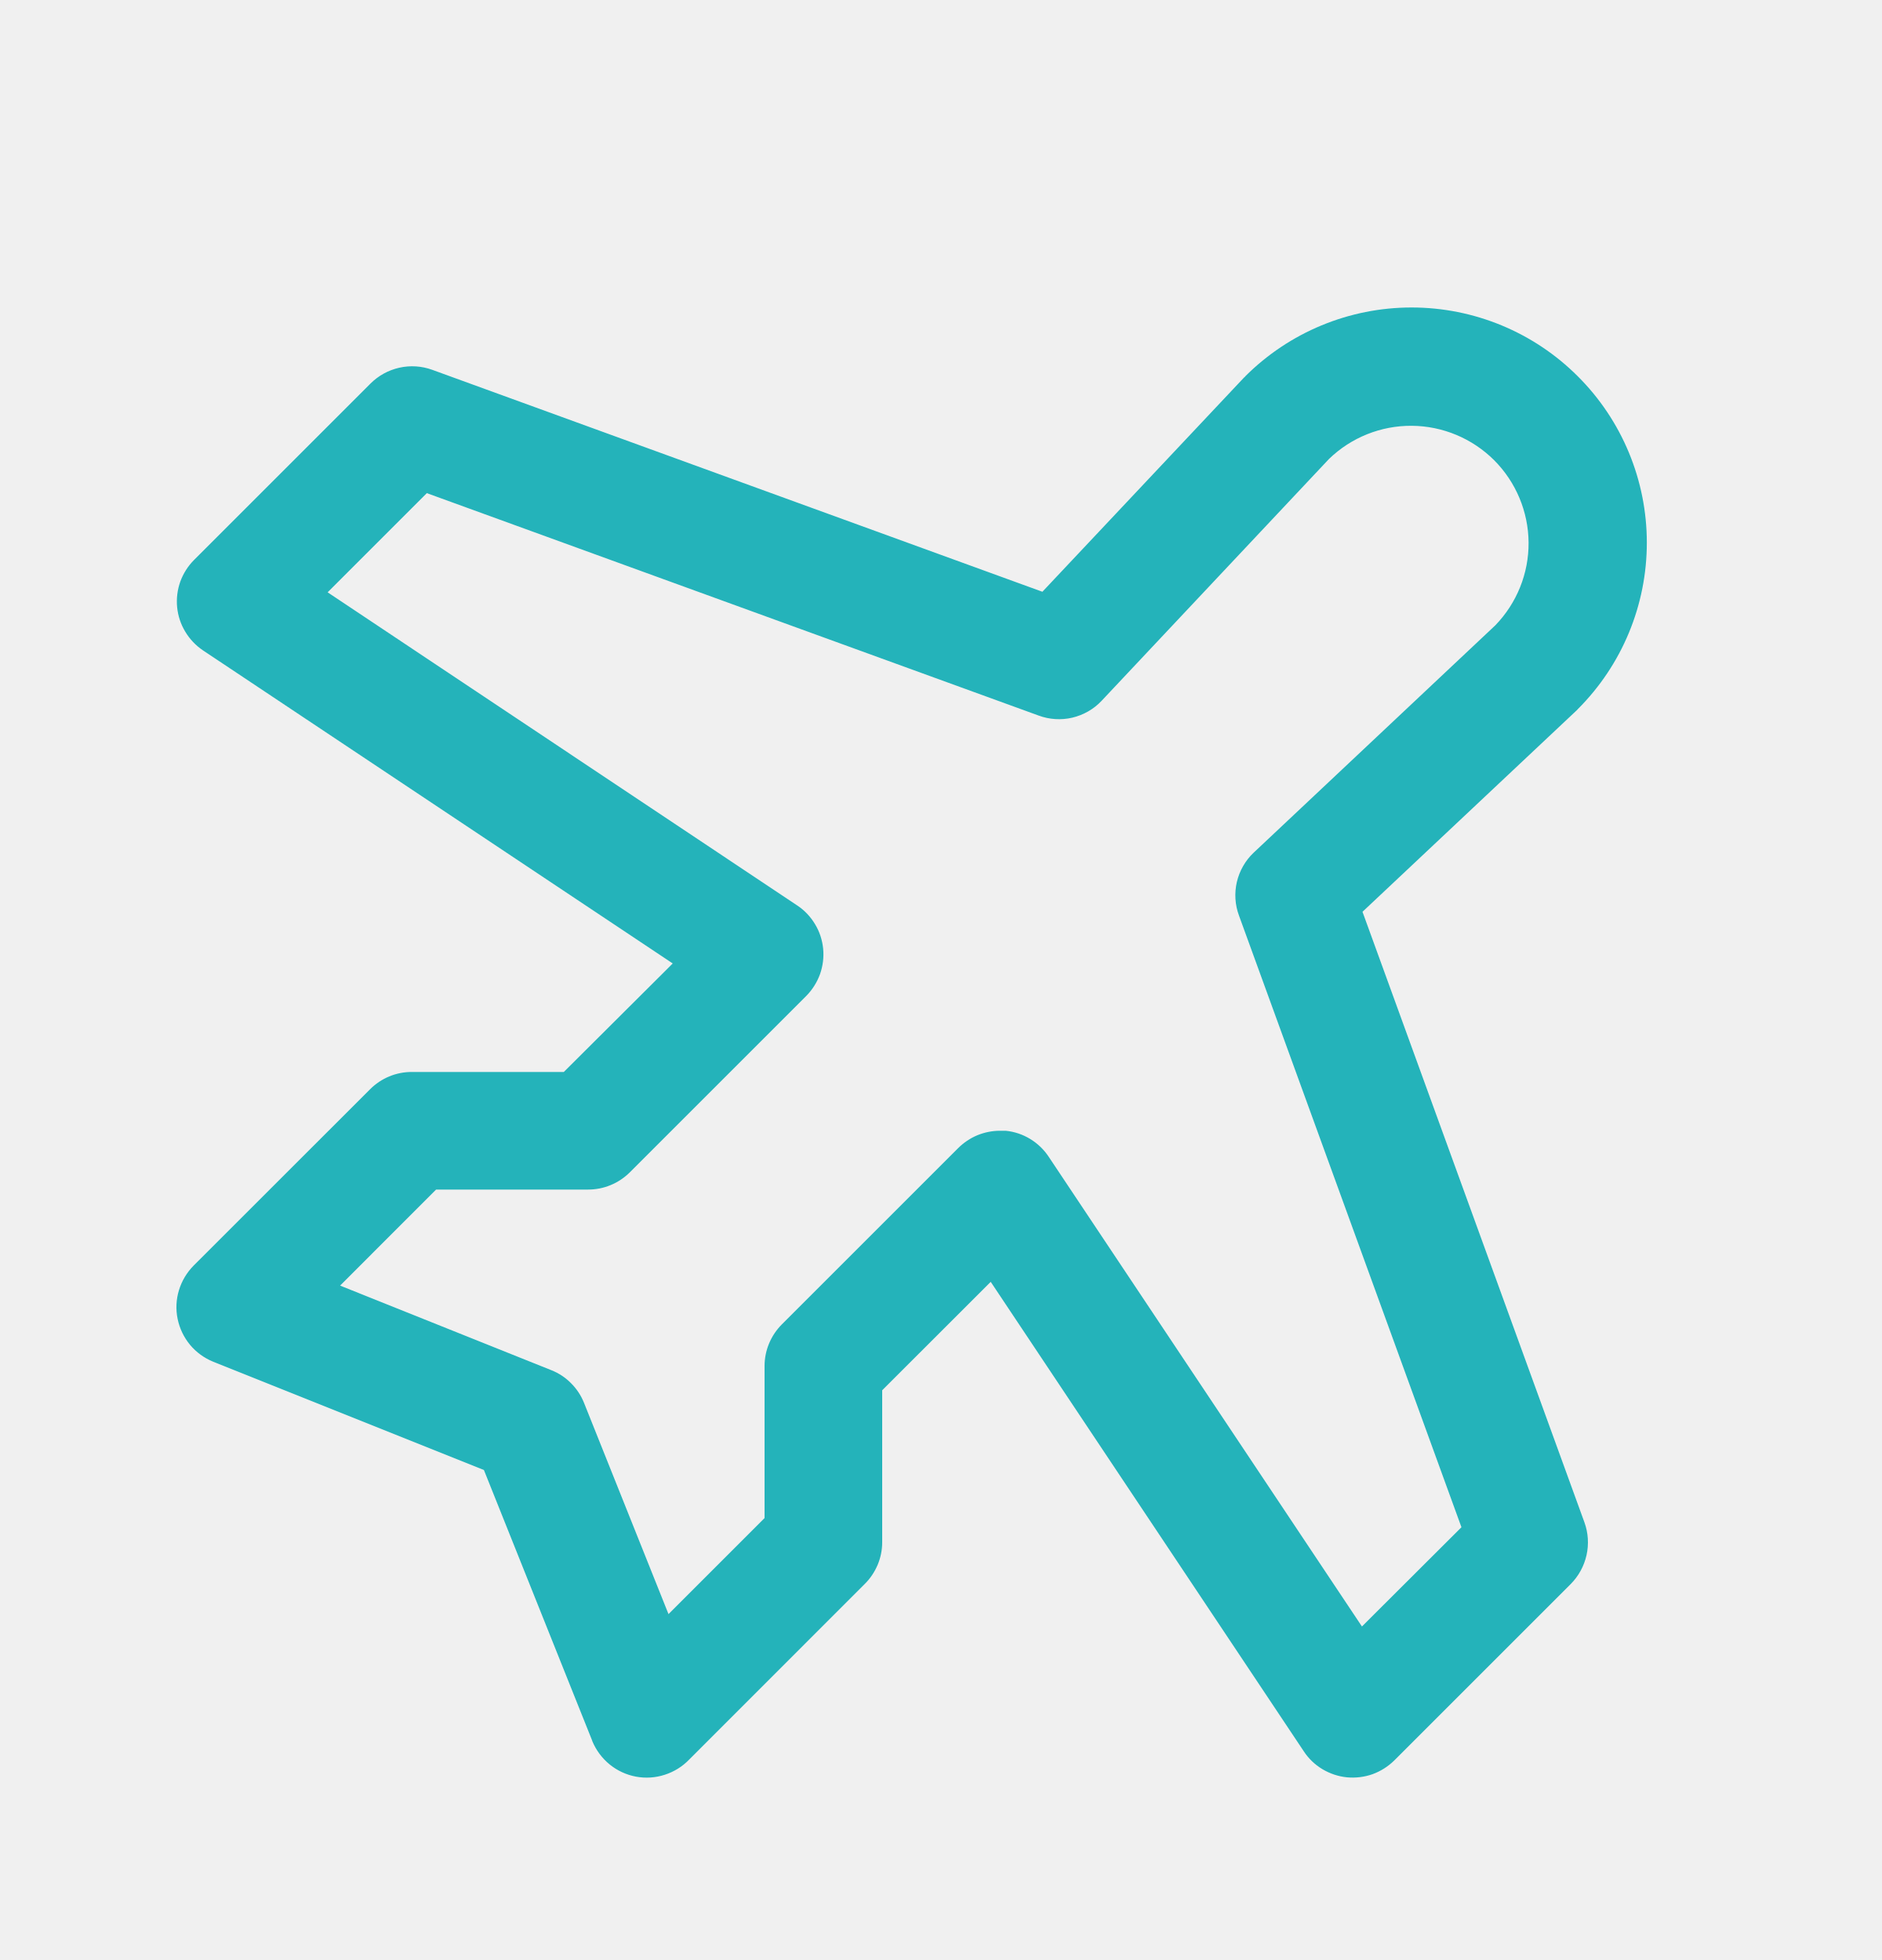
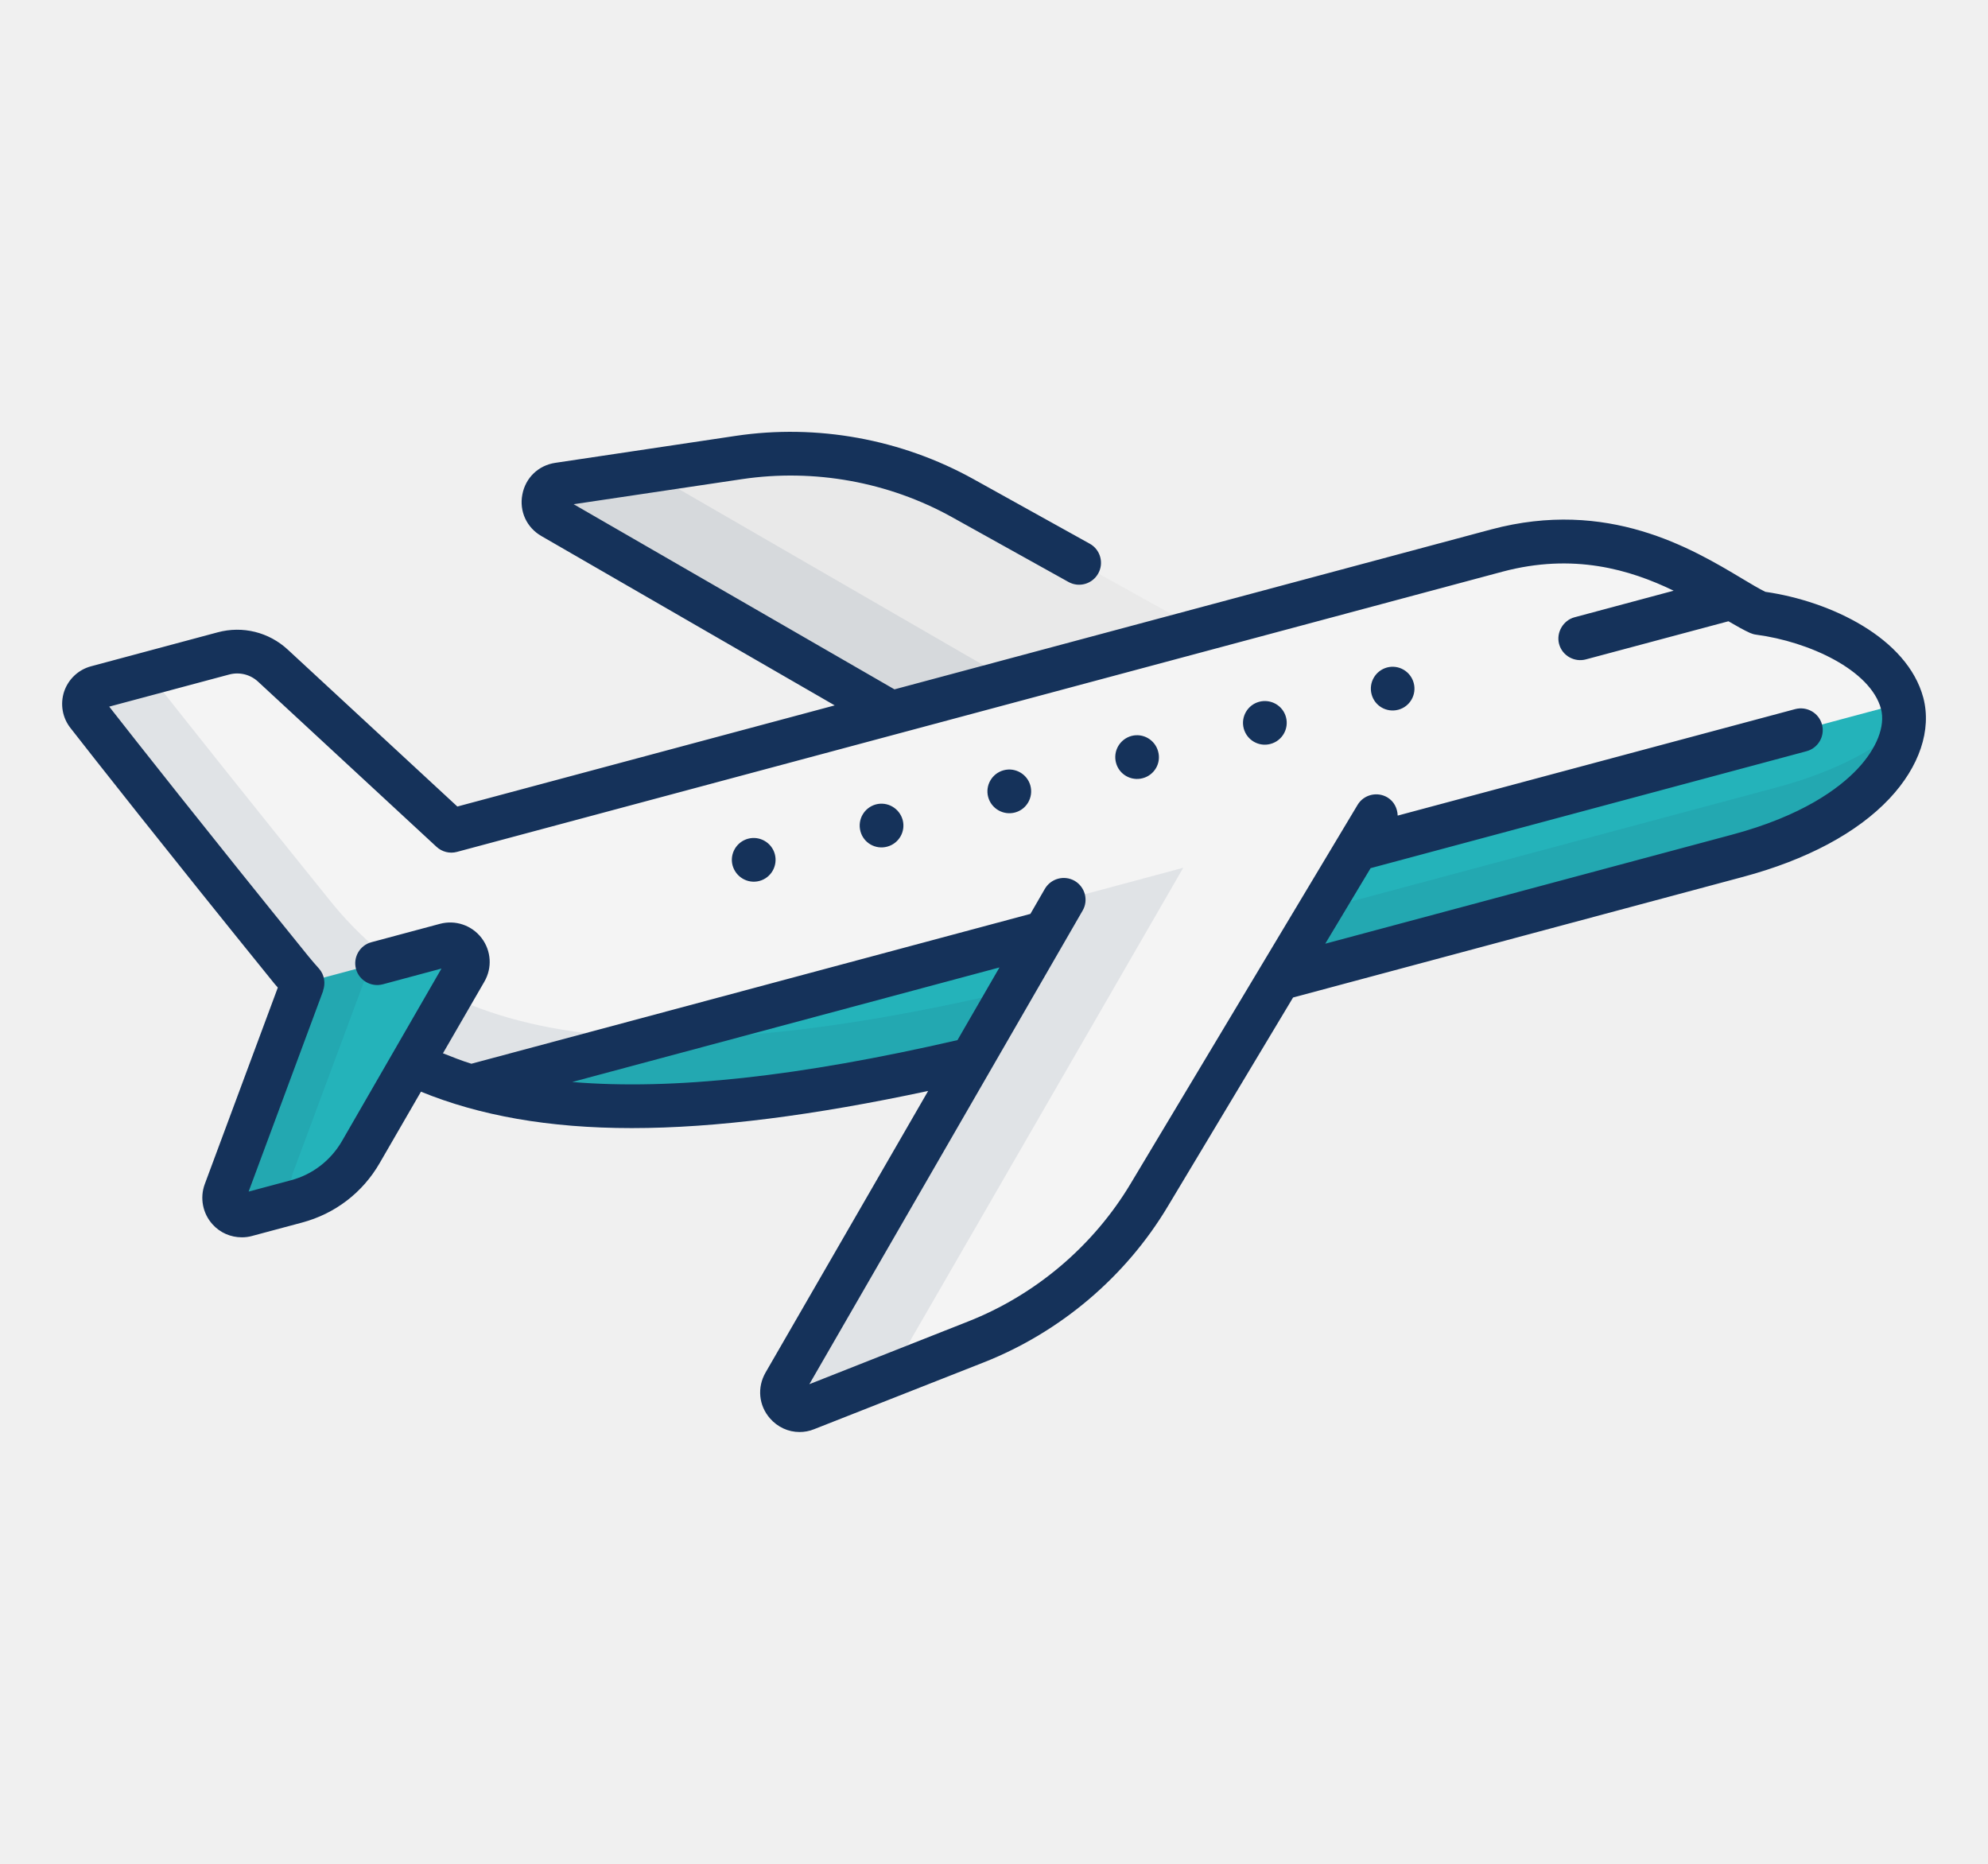
- <svg xmlns="http://www.w3.org/2000/svg" width="24" height="25" viewBox="0 0 24 25" fill="none">
-   <path d="M17.375 11.63L20.107 9.06L20.122 9.044C20.685 8.481 21.001 7.718 21.001 6.922C21.001 6.126 20.685 5.363 20.122 4.801C19.56 4.238 18.797 3.922 18.001 3.922C17.205 3.922 16.442 4.238 15.879 4.801C15.879 4.806 15.869 4.811 15.863 4.817L13.293 7.548L5.512 4.717C5.377 4.668 5.232 4.659 5.093 4.69C4.954 4.721 4.826 4.791 4.725 4.892L2.475 7.142C2.397 7.22 2.337 7.315 2.299 7.419C2.262 7.524 2.248 7.635 2.259 7.746C2.27 7.856 2.305 7.963 2.363 8.058C2.42 8.153 2.497 8.234 2.589 8.296L8.579 12.289L7.19 13.673H5.25C5.051 13.673 4.861 13.752 4.72 13.893L2.47 16.142C2.383 16.23 2.318 16.338 2.282 16.457C2.246 16.575 2.24 16.701 2.265 16.822C2.29 16.944 2.344 17.057 2.423 17.153C2.502 17.248 2.604 17.322 2.719 17.369L6.171 18.75L7.549 22.195L7.554 22.21C7.602 22.325 7.678 22.427 7.775 22.506C7.872 22.585 7.987 22.638 8.109 22.661C8.232 22.684 8.359 22.676 8.478 22.637C8.596 22.599 8.704 22.532 8.79 22.442L11.028 20.203C11.098 20.134 11.153 20.051 11.192 19.96C11.23 19.869 11.25 19.772 11.25 19.673V17.733L12.634 16.35L16.627 22.339C16.688 22.432 16.769 22.509 16.864 22.566C16.96 22.623 17.066 22.659 17.177 22.67C17.287 22.68 17.398 22.667 17.503 22.63C17.607 22.592 17.702 22.532 17.781 22.454L20.031 20.204C20.131 20.103 20.201 19.975 20.232 19.836C20.263 19.697 20.254 19.551 20.205 19.417L17.375 11.63ZM17.368 20.746L13.375 14.757C13.314 14.664 13.233 14.586 13.138 14.528C13.043 14.47 12.936 14.434 12.825 14.423C12.8 14.423 12.775 14.423 12.751 14.423C12.652 14.423 12.555 14.443 12.464 14.48C12.373 14.518 12.29 14.574 12.22 14.643L9.97 16.893C9.83 17.034 9.75 17.224 9.75 17.423V19.363L8.525 20.588L7.447 17.892C7.409 17.798 7.353 17.713 7.281 17.642C7.21 17.57 7.125 17.514 7.031 17.477L4.337 16.398L5.561 15.173H7.5C7.599 15.173 7.696 15.154 7.787 15.116C7.878 15.079 7.961 15.023 8.031 14.954L10.281 12.704C10.359 12.625 10.419 12.53 10.457 12.426C10.494 12.321 10.508 12.21 10.497 12.099C10.486 11.989 10.451 11.882 10.393 11.787C10.336 11.692 10.259 11.61 10.166 11.549L4.178 7.555L5.443 6.29L13.245 9.127C13.383 9.178 13.532 9.187 13.674 9.154C13.817 9.12 13.947 9.046 14.047 8.94L16.948 5.854C17.231 5.58 17.61 5.428 18.004 5.431C18.398 5.434 18.775 5.592 19.054 5.87C19.332 6.149 19.49 6.526 19.493 6.92C19.496 7.314 19.343 7.693 19.069 7.976L15.987 10.876C15.881 10.976 15.807 11.106 15.773 11.249C15.74 11.392 15.749 11.541 15.8 11.678L18.637 19.48L17.368 20.746Z" fill="#24B3BA" />
+ <svg xmlns="http://www.w3.org/2000/svg" width="16" height="15" viewBox="0 0 16 15" fill="none">
+   <g clip-path="url(#clip0_539_77)">
+     <path d="M8.339 6.409L4.446 4.162C4.33 4.095 4.363 3.918 4.496 3.898L5.948 3.682C6.568 3.589 7.201 3.704 7.748 4.009L10.854 5.735L8.339 6.409Z" fill="#E9E9E9" />
+     <path opacity="0.09" d="M9.298 6.153L8.337 6.41L4.445 4.161C4.327 4.095 4.362 3.918 4.495 3.897L5.335 3.772C5.33 3.82 5.353 3.873 5.406 3.903L9.298 6.153Z" fill="#15325A" />
+     <path d="M15.309 5.66C15.408 6.032 15.036 6.605 13.984 6.888L8.595 8.332C4.947 9.309 3.286 8.967 2.346 7.806C1.565 6.841 0.982 6.104 0.706 5.752C0.644 5.672 0.683 5.557 0.78 5.531C1.048 5.46 1.518 5.334 1.798 5.259C1.939 5.221 2.09 5.258 2.198 5.357L3.633 6.686L12.046 4.431C13.114 4.145 13.823 4.783 14.158 4.934C14.602 4.992 15.197 5.242 15.309 5.66Z" fill="#F4F4F4" />
+     <path d="M15.308 5.658L15.309 5.661C15.408 6.031 15.035 6.605 13.981 6.887L8.592 8.331C6.325 8.939 4.824 9.038 3.789 8.745L15.308 5.658Z" fill="#24B3BA" />
+     <path opacity="0.09" d="M15.319 5.834C15.283 6.194 14.883 6.646 13.983 6.887L8.594 8.331C4.945 9.309 3.286 8.968 2.345 7.807C1.565 6.842 0.982 6.104 0.706 5.751C0.644 5.674 0.683 5.557 0.779 5.532L1.196 5.42C1.509 5.818 2.019 6.459 2.663 7.257C3.603 8.418 5.266 8.758 8.911 7.781L14.3 6.337C14.77 6.211 15.103 6.028 15.319 5.834Z" fill="#15325A" />
+     <path d="M3.035 7.753C3.219 7.704 3.403 7.654 3.587 7.605C3.709 7.572 3.81 7.704 3.747 7.813L2.905 9.272C2.792 9.468 2.605 9.611 2.387 9.669L1.984 9.778C1.872 9.807 1.774 9.699 1.814 9.591C2.022 9.031 2.229 8.472 2.437 7.913C2.637 7.86 2.836 7.806 3.035 7.753Z" fill="#24B3BA" />
+     <path opacity="0.09" d="M2.483 9.639C2.451 9.65 2.419 9.662 2.386 9.671L1.985 9.778C1.872 9.808 1.773 9.699 1.814 9.591L2.435 7.912L2.979 7.767L2.355 9.446C2.319 9.541 2.391 9.637 2.483 9.639Z" fill="#15325A" />
+     <path d="M8.562 7.242L6.315 11.135C6.247 11.252 6.364 11.388 6.49 11.338L7.856 10.8C8.438 10.57 8.929 10.154 9.251 9.617L11.078 6.568" fill="#F4F4F4" />
+     <path opacity="0.09" d="M7.276 10.876C7.245 10.928 7.251 10.983 7.28 11.025L6.49 11.337C6.365 11.388 6.247 11.252 6.315 11.133L8.562 7.242L9.523 6.984L7.276 10.876Z" fill="#15325A" />
+     <path d="M11.378 5.497C11.403 5.59 11.348 5.687 11.254 5.712C11.16 5.737 11.064 5.682 11.039 5.588C11.014 5.494 11.069 5.398 11.163 5.372C11.257 5.347 11.353 5.403 11.378 5.497ZM10.134 5.648C10.041 5.673 9.985 5.769 10.01 5.863C10.035 5.957 10.132 6.013 10.226 5.987C10.319 5.962 10.375 5.866 10.35 5.772C10.325 5.678 10.228 5.623 10.134 5.648ZM9.106 5.923C9.012 5.949 8.957 6.045 8.982 6.139C9.007 6.233 9.103 6.288 9.197 6.263C9.291 6.238 9.347 6.142 9.321 6.048C9.296 5.954 9.2 5.898 9.106 5.923ZM8.078 6.199C7.984 6.224 7.928 6.321 7.953 6.414C7.978 6.508 8.075 6.564 8.169 6.539C8.263 6.514 8.318 6.417 8.293 6.323C8.268 6.23 8.171 6.174 8.078 6.199ZM7.049 6.474C6.955 6.5 6.9 6.596 6.925 6.69C6.95 6.784 7.046 6.839 7.14 6.814C7.234 6.789 7.29 6.693 7.265 6.599C7.239 6.505 7.143 6.449 7.049 6.474ZM15.206 6.428C14.947 6.703 14.54 6.92 14.029 7.057L10.407 8.028L9.4 9.707C9.061 10.275 8.534 10.721 7.919 10.964L6.553 11.502C6.514 11.518 6.474 11.525 6.435 11.525C6.345 11.525 6.258 11.486 6.196 11.414C6.106 11.31 6.093 11.166 6.161 11.047L7.47 8.78C6.554 8.976 5.76 9.079 5.085 9.079C4.415 9.079 3.858 8.978 3.388 8.786L3.056 9.36C2.919 9.598 2.697 9.768 2.432 9.839L2.029 9.947C2.001 9.955 1.973 9.958 1.946 9.958C1.858 9.958 1.772 9.922 1.711 9.854C1.631 9.766 1.607 9.641 1.648 9.53L2.236 7.948C2.227 7.938 2.218 7.928 2.209 7.917C1.329 6.83 0.73 6.068 0.568 5.86C0.502 5.777 0.483 5.667 0.516 5.566C0.55 5.466 0.631 5.389 0.734 5.362L1.752 5.089C1.952 5.035 2.164 5.087 2.317 5.229L3.681 6.491L6.718 5.677L4.357 4.314C4.239 4.246 4.178 4.115 4.204 3.98C4.229 3.845 4.334 3.745 4.469 3.725L5.921 3.508C6.575 3.41 7.254 3.534 7.833 3.855L8.771 4.376C8.856 4.423 8.886 4.531 8.839 4.615C8.792 4.7 8.685 4.731 8.6 4.684L7.662 4.162C7.151 3.878 6.552 3.77 5.973 3.856L4.617 4.058L7.199 5.548L12.001 4.261C12.94 4.01 13.616 4.414 14.02 4.656C14.092 4.699 14.155 4.737 14.208 4.763C14.736 4.839 15.35 5.135 15.479 5.614C15.548 5.874 15.448 6.171 15.206 6.428ZM7.706 8.371L8.044 7.786L4.605 8.708C5.417 8.776 6.434 8.664 7.706 8.371ZM15.139 5.706C15.055 5.392 14.559 5.164 14.135 5.108C14.118 5.106 14.101 5.101 14.085 5.094C14.036 5.072 13.976 5.038 13.911 5L12.763 5.307C12.673 5.331 12.574 5.279 12.548 5.183C12.523 5.09 12.582 4.992 12.672 4.968L13.47 4.754C13.117 4.583 12.662 4.449 12.092 4.601L3.678 6.856C3.62 6.872 3.557 6.856 3.513 6.815L2.078 5.487C2.015 5.428 1.927 5.406 1.843 5.429L0.879 5.687C1.08 5.944 1.657 6.677 2.482 7.696C2.51 7.73 2.539 7.764 2.568 7.796C2.612 7.846 2.621 7.914 2.6 7.973C2.6 7.973 2.601 7.973 2.601 7.974L2.001 9.59L2.341 9.499C2.515 9.453 2.661 9.34 2.752 9.184L3.553 7.795L3.08 7.922C2.987 7.946 2.89 7.891 2.865 7.798C2.84 7.704 2.896 7.608 2.989 7.583L3.541 7.435C3.665 7.402 3.796 7.446 3.875 7.548C3.954 7.651 3.963 7.789 3.898 7.901L3.565 8.477C3.64 8.506 3.714 8.537 3.794 8.561L8.293 7.355L8.409 7.154C8.458 7.07 8.564 7.041 8.649 7.089C8.733 7.138 8.762 7.246 8.713 7.329L6.514 11.14L7.79 10.636C8.334 10.422 8.799 10.028 9.099 9.527L10.926 6.478C10.975 6.395 11.084 6.368 11.167 6.418C11.22 6.45 11.247 6.506 11.249 6.564L14.448 5.707C14.543 5.682 14.639 5.738 14.664 5.831C14.689 5.925 14.633 6.021 14.539 6.046L11.031 6.987L10.666 7.595L13.938 6.718C14.504 6.567 14.801 6.346 14.95 6.188C15.105 6.023 15.175 5.843 15.139 5.706ZM6.021 6.75C5.927 6.775 5.871 6.872 5.896 6.965C5.922 7.059 6.018 7.115 6.112 7.09C6.206 7.065 6.261 6.968 6.236 6.874C6.211 6.781 6.114 6.725 6.021 6.75Z" fill="#15325A" />
+   </g>
+   <defs>
+     <clipPath id="clip0_539_77">
+       <rect width="15" height="15" fill="white" transform="translate(0.5)" />
+     </clipPath>
+   </defs>
</svg>
